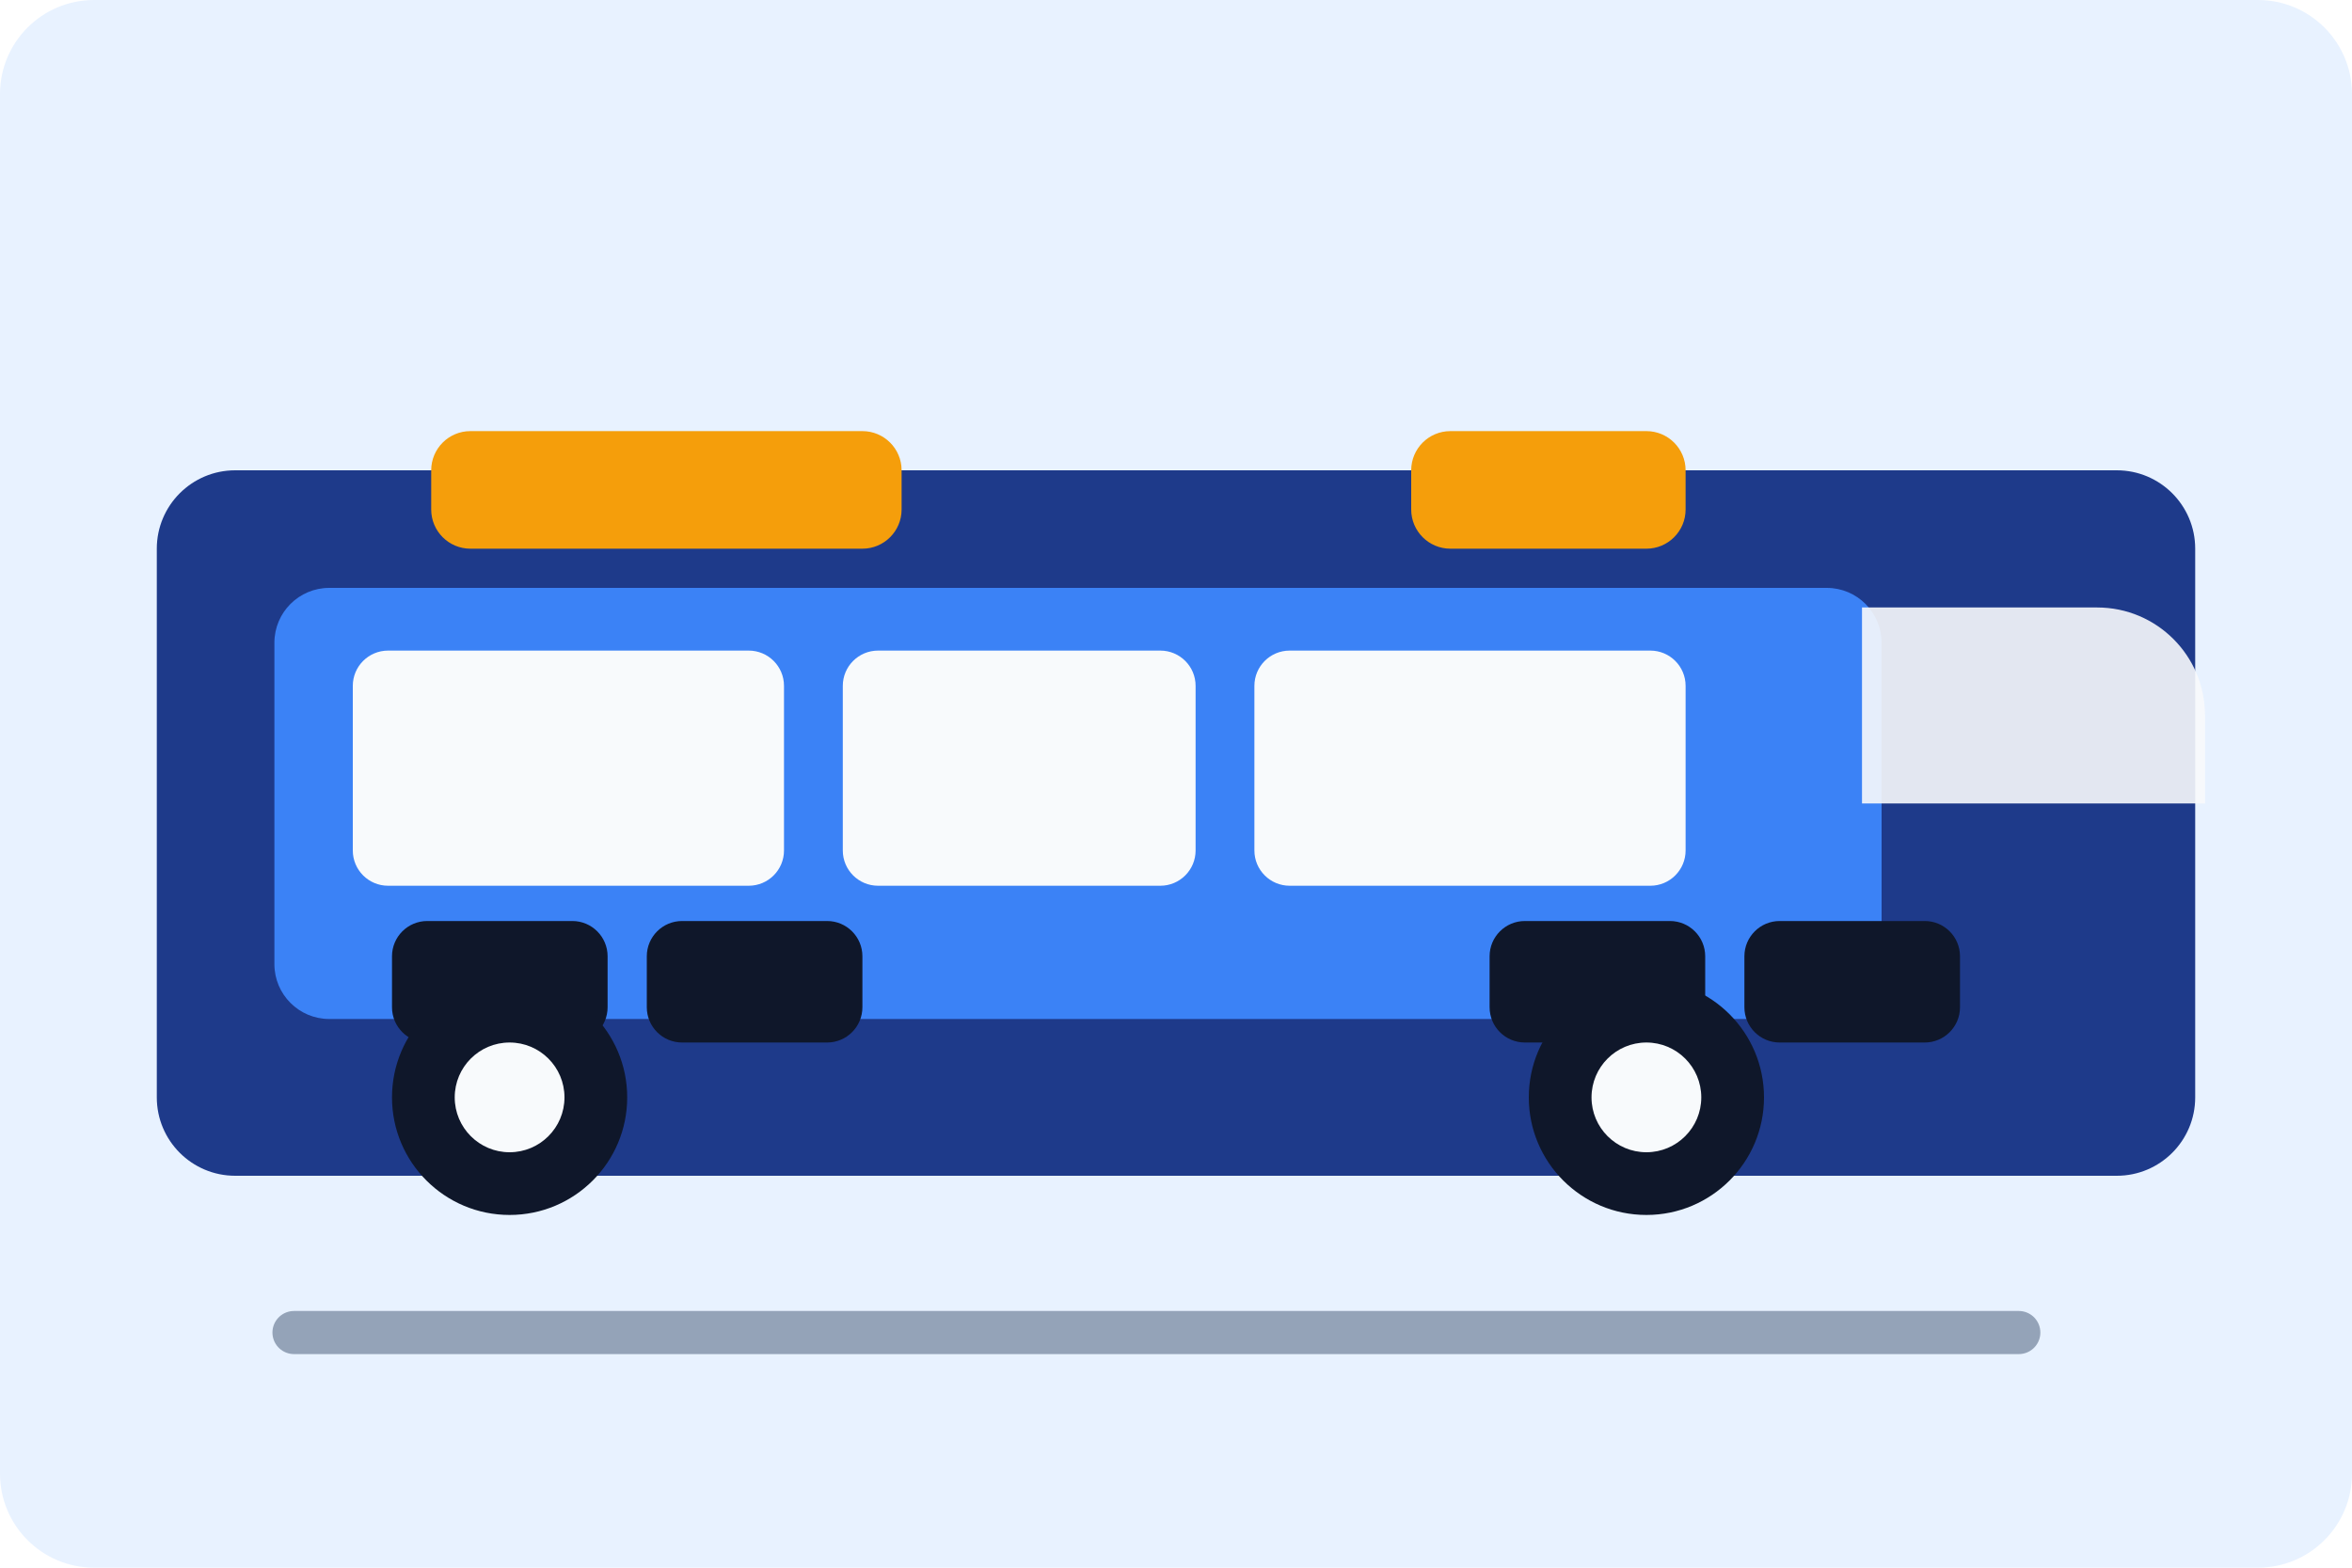
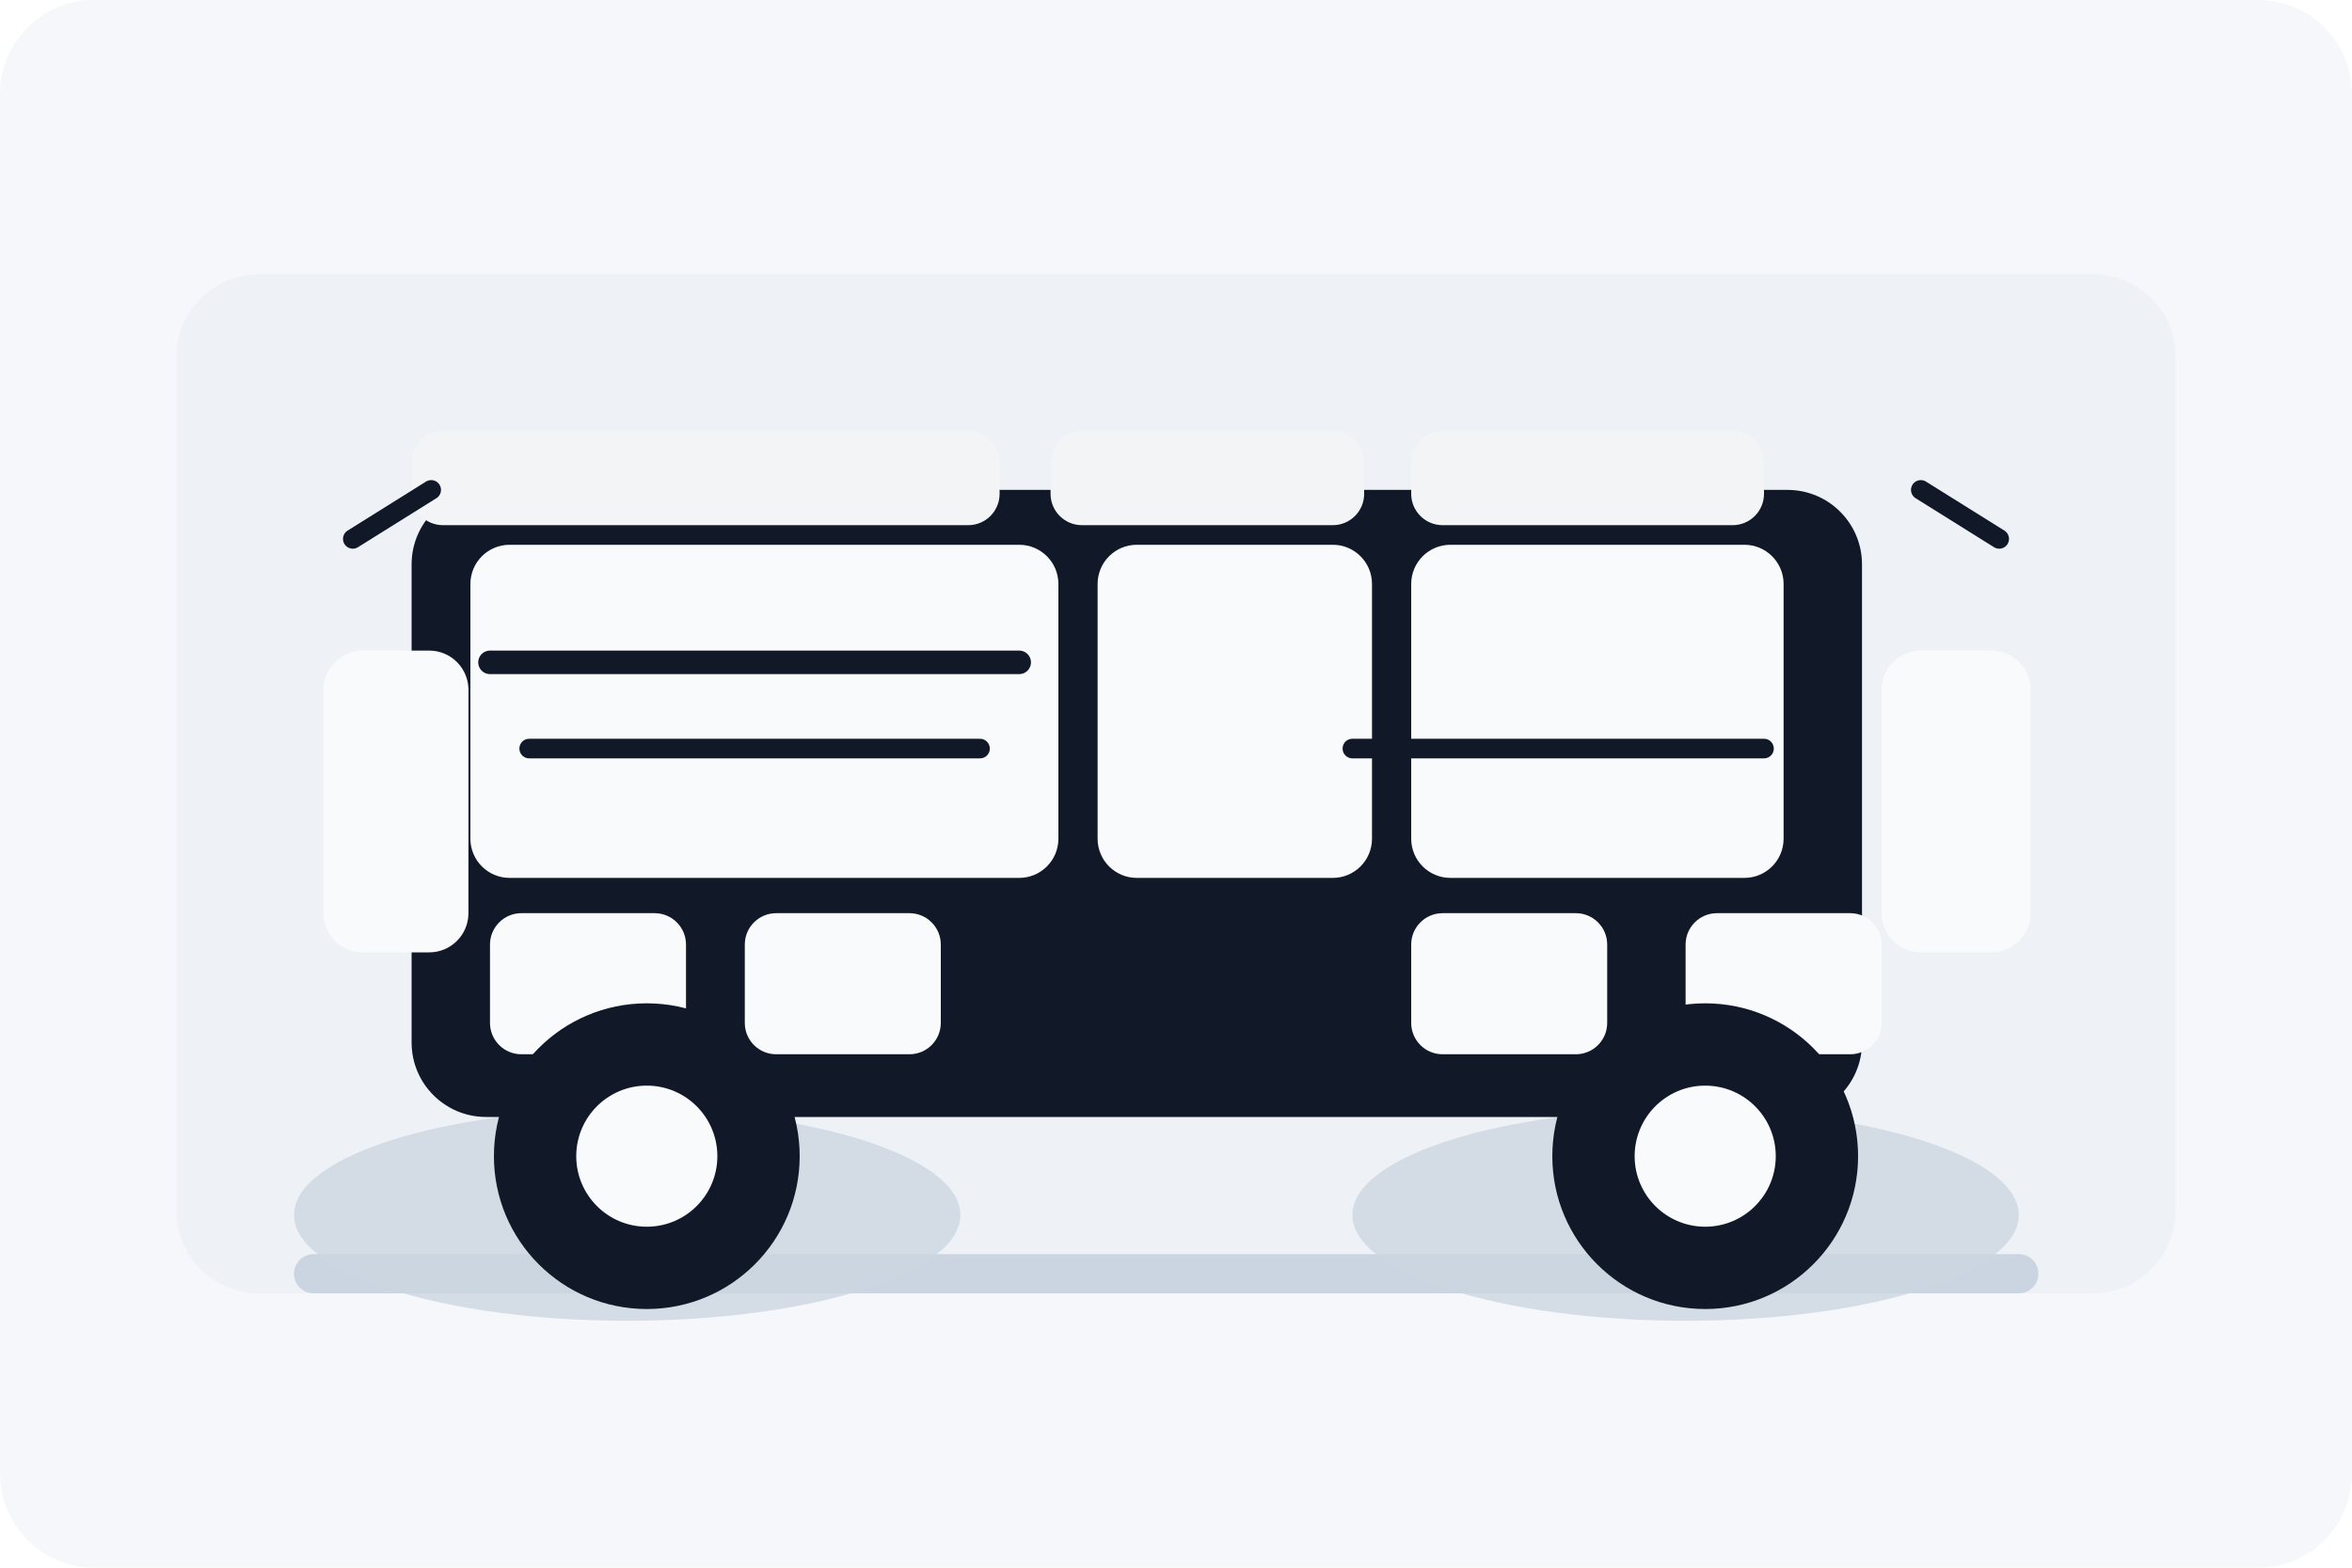
<svg xmlns="http://www.w3.org/2000/svg" width="1200" height="800" viewBox="0 0 1200 800" fill="none">
-   <rect width="1200" height="800" rx="48" fill="#E8F2FF" />
-   <rect x="80" y="240" width="1040" height="360" rx="40" fill="#1E3A8A" />
-   <rect x="140" y="300" width="820" height="220" rx="28" fill="#3B82F6" />
-   <rect x="180" y="332" width="220" height="120" rx="18" fill="#F8FAFC" />
-   <rect x="430" y="332" width="180" height="120" rx="18" fill="#F8FAFC" />
-   <rect x="640" y="332" width="220" height="120" rx="18" fill="#F8FAFC" />
-   <rect x="200" y="470" width="110" height="62" rx="18" fill="#0F172A" />
-   <rect x="330" y="470" width="110" height="62" rx="18" fill="#0F172A" />
-   <rect x="760" y="470" width="110" height="62" rx="18" fill="#0F172A" />
-   <rect x="890" y="470" width="110" height="62" rx="18" fill="#0F172A" />
-   <circle cx="260" cy="560" r="60" fill="#0F172A" />
-   <circle cx="260" cy="560" r="28" fill="#F8FAFC" />
-   <circle cx="840" cy="560" r="60" fill="#0F172A" />
-   <circle cx="840" cy="560" r="28" fill="#F8FAFC" />
-   <rect x="220" y="220" width="240" height="60" rx="20" fill="#F59E0B" />
-   <rect x="720" y="220" width="140" height="60" rx="20" fill="#F59E0B" />
-   <path d="M950 310H1070C1100.38 310 1125 334.624 1125 365V410H950V310Z" fill="#F8FAFC" fill-opacity="0.9" />
-   <path d="M150 680H1030" stroke="#94A3B8" stroke-width="22" stroke-linecap="round" />
+   <rect width="1200" height="800" rx="48" fill="#F5F7FA" />
+   <rect x="90" y="140" width="1020" height="520" rx="42" fill="#EEF2F7" />
+   <path d="M160 650H1030" stroke="#CBD5E1" stroke-width="20" stroke-linecap="round" />
+   <ellipse cx="320" cy="620" rx="170" ry="54" fill="#CBD5E1" fill-opacity="0.8" />
+   <ellipse cx="860" cy="620" rx="170" ry="54" fill="#CBD5E1" fill-opacity="0.8" />
+   <rect x="210" y="250" width="740" height="320" rx="38" fill="#111827" />
+   <rect x="240" y="278" width="300" height="170" rx="20" fill="#F8FAFC" />
+   <rect x="560" y="278" width="140" height="170" rx="20" fill="#F8FAFC" />
+   <rect x="720" y="278" width="190" height="170" rx="20" fill="#F8FAFC" />
+   <rect x="250" y="466" width="100" height="72" rx="16" fill="#F8FAFC" />
+   <rect x="380" y="466" width="100" height="72" rx="16" fill="#F8FAFC" />
+   <rect x="720" y="466" width="100" height="72" rx="16" fill="#F8FAFC" />
+   <rect x="860" y="466" width="100" height="72" rx="16" fill="#F8FAFC" />
+   <rect x="210" y="220" width="300" height="48" rx="16" fill="#F3F4F6" />
+   <rect x="536" y="220" width="160" height="48" rx="16" fill="#F3F4F6" />
+   <rect x="720" y="220" width="180" height="48" rx="16" fill="#F3F4F6" />
+   <circle cx="330" cy="590" r="78" fill="#111827" />
+   <circle cx="330" cy="590" r="36" fill="#F8FAFC" />
+   <circle cx="870" cy="590" r="78" fill="#111827" />
+   <circle cx="870" cy="590" r="36" fill="#F8FAFC" />
+   <rect x="165" y="332" width="74" height="154" rx="20" fill="#F8FAFC" />
+   <rect x="960" y="332" width="76" height="154" rx="20" fill="#F8FAFC" />
+   <path d="M250 338H520" stroke="#111827" stroke-width="12" stroke-linecap="round" />
+   <path d="M270 382H500" stroke="#111827" stroke-width="10" stroke-linecap="round" />
+   <path d="M690 382H900" stroke="#111827" stroke-width="10" stroke-linecap="round" />
+   <path d="M180 275L220 250" stroke="#111827" stroke-width="10" stroke-linecap="round" />
+   <path d="M1020 275L980 250" stroke="#111827" stroke-width="10" stroke-linecap="round" />
</svg>
